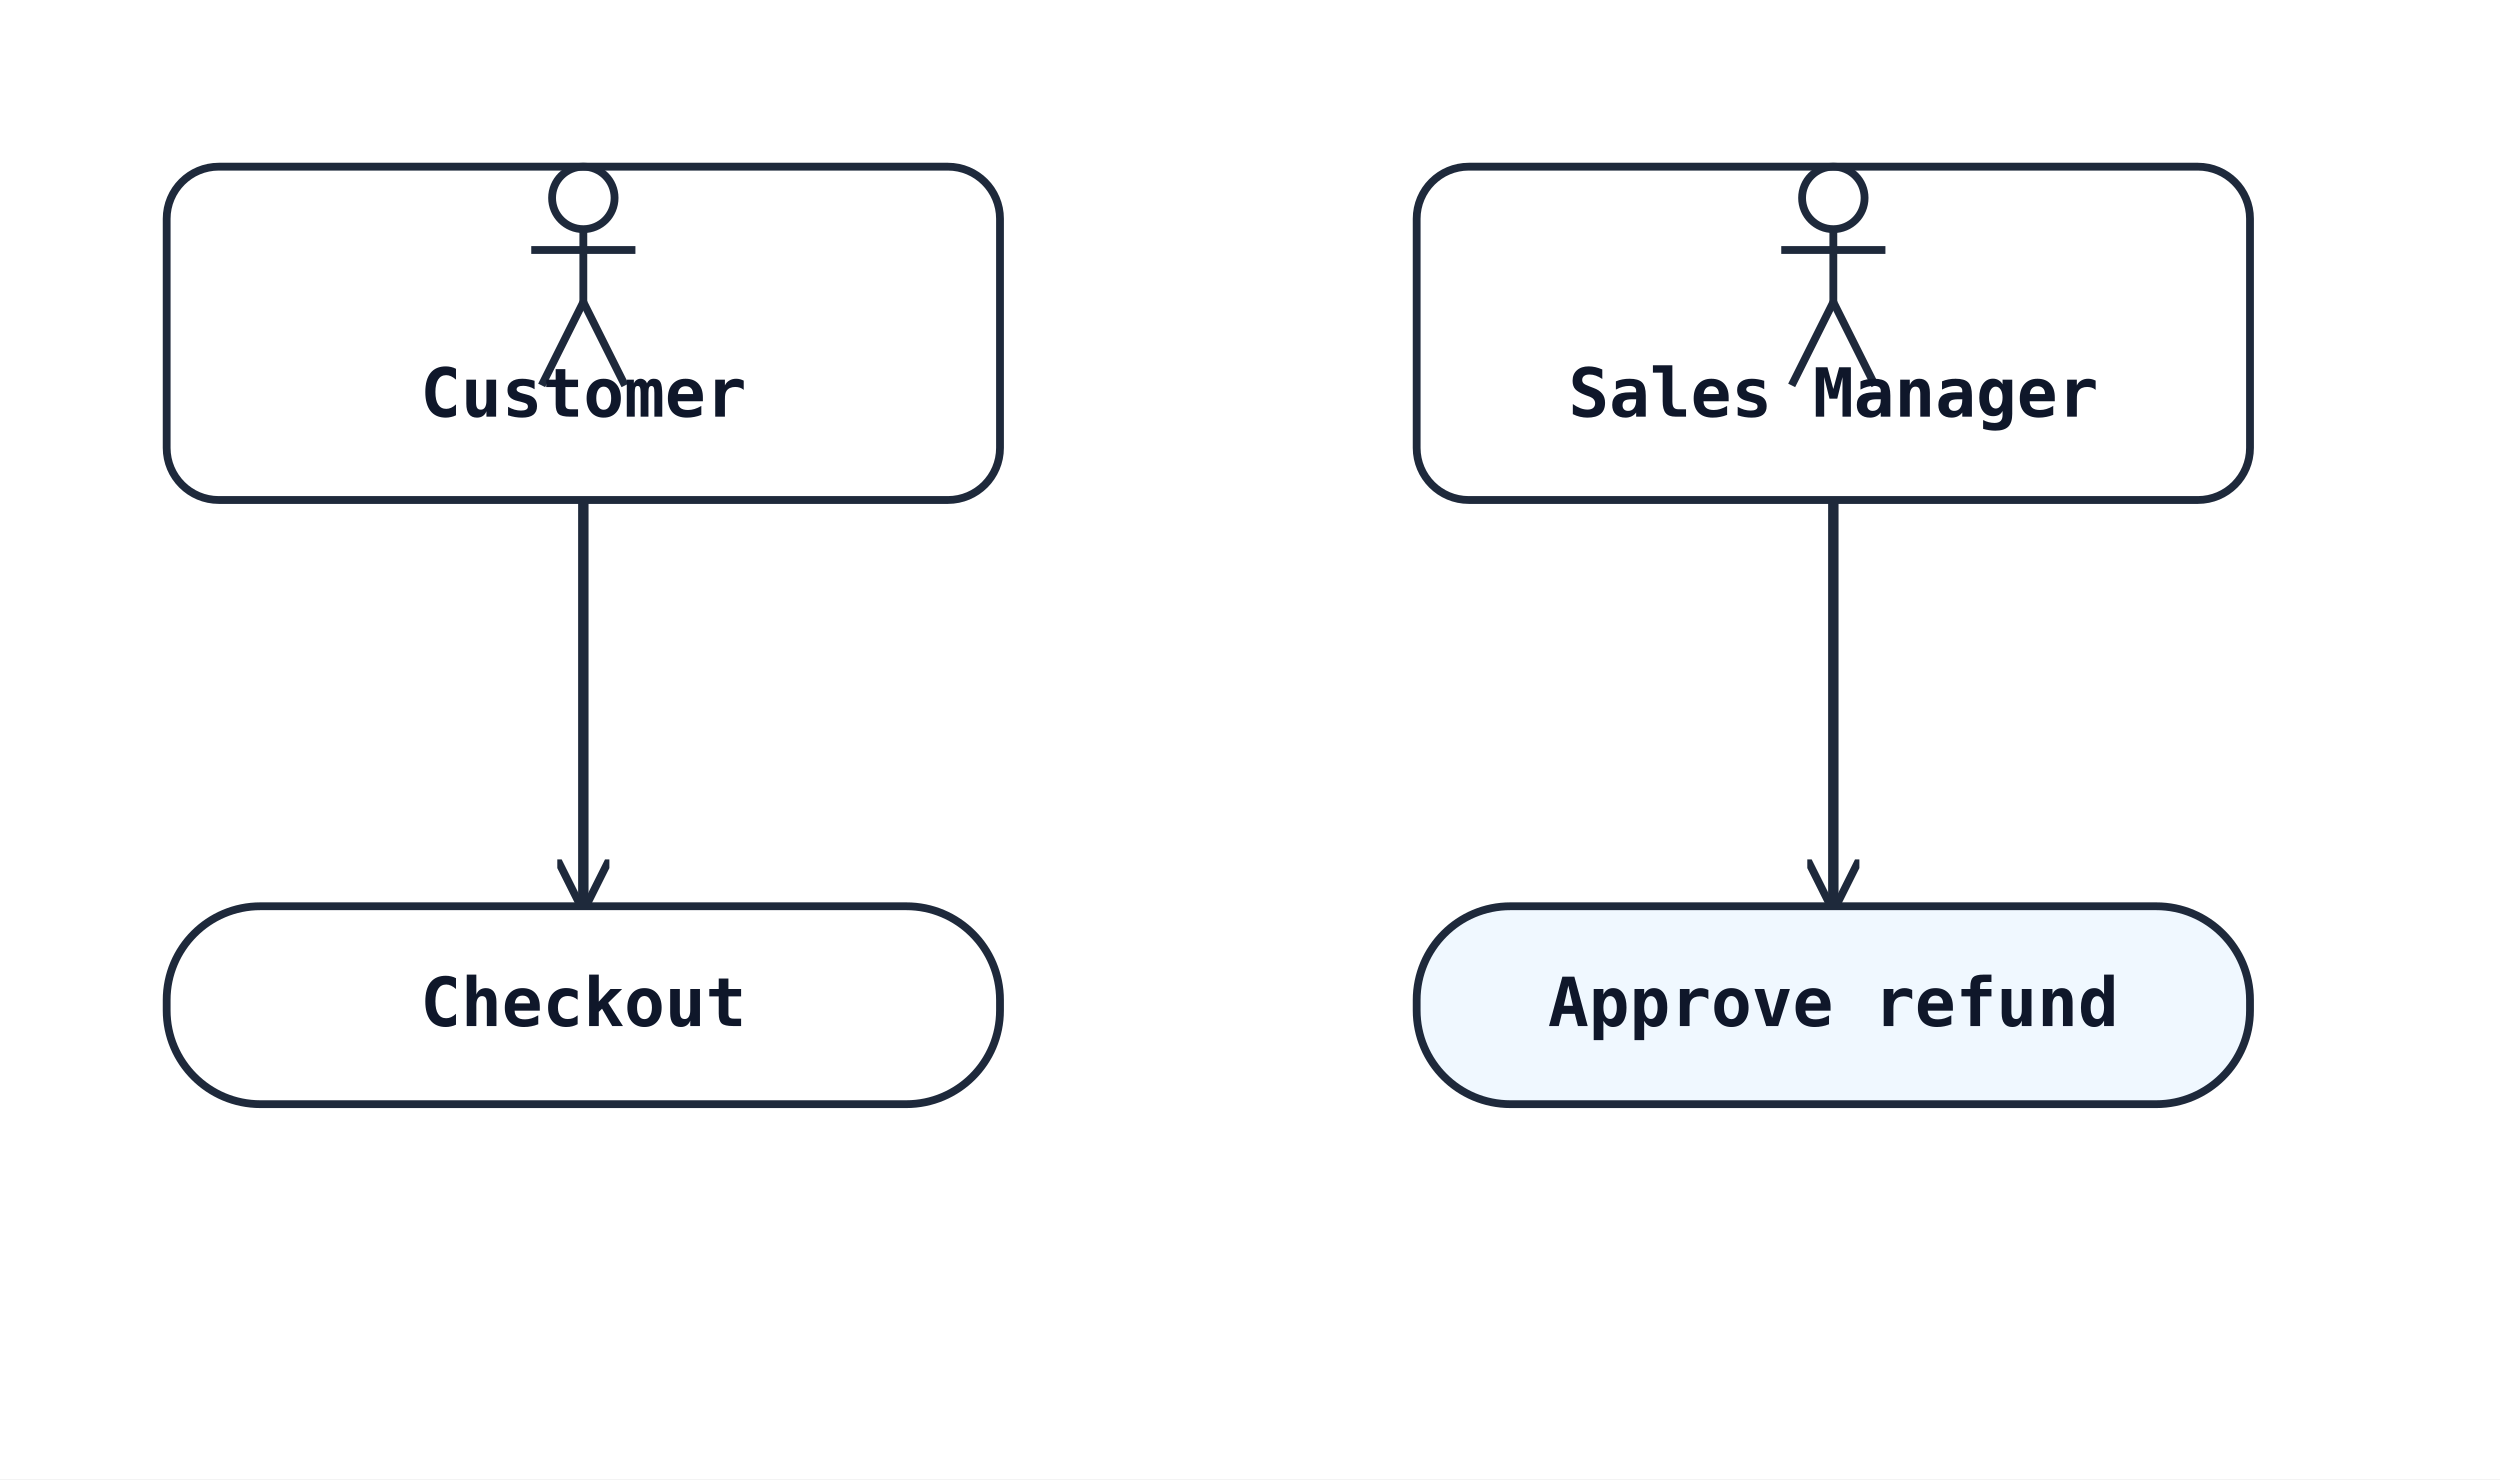
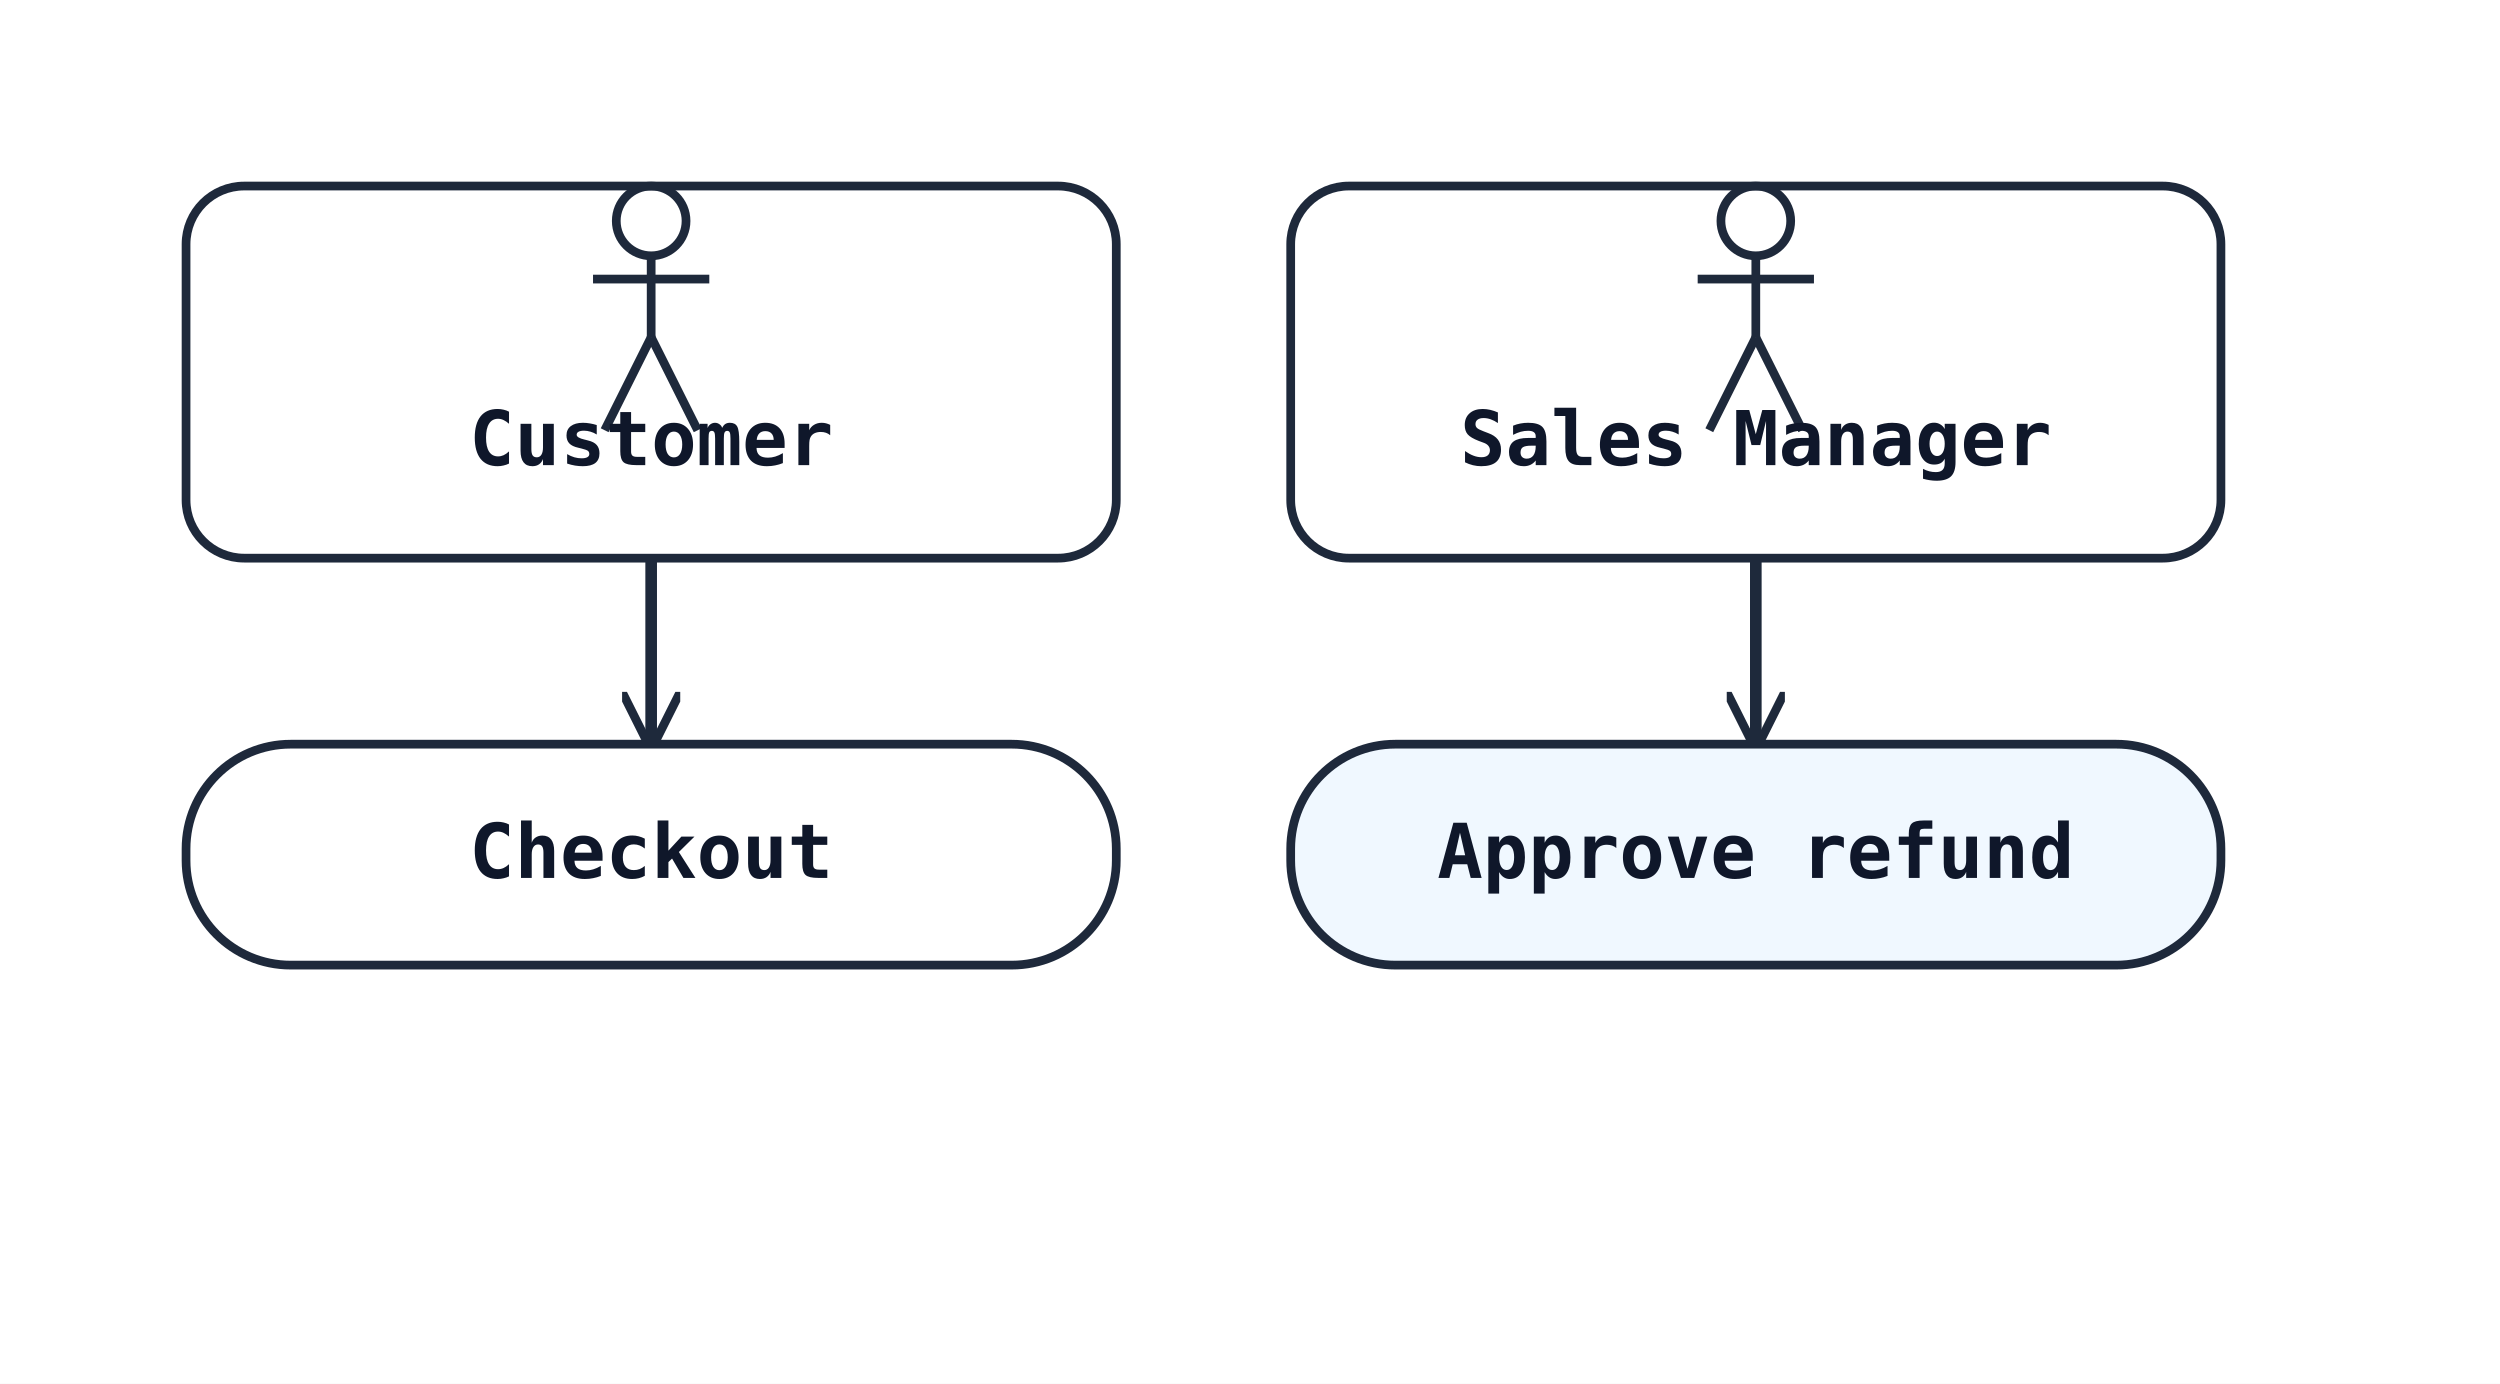
- <svg xmlns="http://www.w3.org/2000/svg" width="480" height="284" viewBox="0 0 480 284" data-orientation="LeftToRight">
+ <svg xmlns="http://www.w3.org/2000/svg" width="430" height="238" viewBox="0 0 430 238" data-orientation="LeftToRight">
  <rect width="100%" height="100%" fill="#ffffff" />
  <defs>
    <marker id="arrow-open" viewBox="0 0 10 10" refX="9" refY="5" markerWidth="10" markerHeight="10" markerUnits="userSpaceOnUse" orient="auto-start-reverse">
      <path d="M0,0 L10,5 L0,10" fill="none" stroke="#1e293b" stroke-width="1.5" />
    </marker>
    <marker id="arrow-triangle" viewBox="0 0 16 16" refX="15" refY="8" markerWidth="16" markerHeight="16" markerUnits="userSpaceOnUse" orient="auto-start-reverse">
      <polygon points="0,1 14,8 0,15" fill="#ffffff" stroke="#1e293b" stroke-width="1.5" fill-rule="nonzero" />
    </marker>
    <marker id="arrow-diamond-filled" viewBox="0 0 14 10" refX="13" refY="5" markerWidth="14" markerHeight="10" markerUnits="userSpaceOnUse" orient="auto-start-reverse">
      <path d="M0,5 L7,0 L14,5 L7,10 z" fill="#1e293b" stroke="#1e293b" stroke-width="1" />
    </marker>
    <marker id="arrow-diamond-open" viewBox="0 0 14 10" refX="13" refY="5" markerWidth="14" markerHeight="10" markerUnits="userSpaceOnUse" orient="auto-start-reverse">
      <path d="M0,5 L7,0 L14,5 L7,10 z" fill="#ffffff" stroke="#1e293b" stroke-width="1" />
    </marker>
  </defs>
  <defs>
    <marker id="arrow-triangle-filled" viewBox="0 0 12 12" refX="11" refY="6" markerWidth="12" markerHeight="12" markerUnits="userSpaceOnUse" orient="auto-start-reverse">
      <polygon points="0,0 12,6 0,12" fill="#1e293b" stroke="#1e293b" stroke-width="1.5" />
    </marker>
    <marker id="arrow-box-filled" viewBox="0 0 12 12" refX="11" refY="6" markerWidth="12" markerHeight="12" markerUnits="userSpaceOnUse" orient="auto-start-reverse">
      <rect x="2" y="2" width="8" height="8" fill="#1e293b" stroke="#1e293b" stroke-width="1.5" />
    </marker>
    <marker id="arrow-plus" viewBox="0 0 12 12" refX="11" refY="6" markerWidth="12" markerHeight="12" markerUnits="userSpaceOnUse" orient="auto-start-reverse">
      <path d="M6,1 L6,11 M1,6 L11,6" fill="none" stroke="#1e293b" stroke-width="1.8" stroke-linecap="round" />
    </marker>
    <marker id="arrow-cross" viewBox="0 0 12 12" refX="11" refY="6" markerWidth="12" markerHeight="12" markerUnits="userSpaceOnUse" orient="auto-start-reverse">
      <path d="M2,2 L10,10 M10,2 L2,10" fill="none" stroke="#1e293b" stroke-width="1.8" stroke-linecap="round" />
    </marker>
    <marker id="arrow-bracket-open" viewBox="0 0 12 14" refX="11" refY="7" markerWidth="12" markerHeight="14" markerUnits="userSpaceOnUse" orient="auto-start-reverse">
      <path d="M10,1 L4,1 L4,13 L10,13" fill="none" stroke="#1e293b" stroke-width="1.8" stroke-linecap="round" stroke-linejoin="round" />
    </marker>
    <marker id="arrow-circle-open" viewBox="0 0 12 12" refX="11" refY="6" markerWidth="12" markerHeight="12" markerUnits="userSpaceOnUse" orient="auto-start-reverse">
      <circle cx="6" cy="6" r="4" fill="#ffffff" stroke="#1e293b" stroke-width="1.5" />
    </marker>
    <marker id="arrow-circle-filled" viewBox="0 0 12 12" refX="11" refY="6" markerWidth="12" markerHeight="12" markerUnits="userSpaceOnUse" orient="auto-start-reverse">
      <circle cx="6" cy="6" r="4" fill="#1e293b" stroke="#1e293b" stroke-width="1.5" />
    </marker>
    <marker id="arrow-double-open" viewBox="0 0 16 12" refX="15" refY="6" markerWidth="16" markerHeight="12" markerUnits="userSpaceOnUse" orient="auto-start-reverse">
      <path d="M0,1 L8,6 L0,11 M7,1 L15,6 L7,11" fill="none" stroke="#1e293b" stroke-width="1.5" stroke-linejoin="round" />
    </marker>
  </defs>
-   <polyline class="uml-relation" data-uml-from="Customer" data-uml-to="UC1" data-uml-arrow="--&gt;" points="112,96 112,135 112,174" fill="none" stroke="#1e293b" stroke-width="2" marker-end="url(#arrow-open)" />
-   <polyline class="uml-relation" data-uml-from="Manager" data-uml-to="UC2" data-uml-arrow="--&gt;" points="352,96 352,135 352,174" fill="none" stroke="#1e293b" stroke-width="2" marker-end="url(#arrow-open)" />
-   <rect class="uml-business-usecase" data-uml-kind="business-usecase" x="32" y="174" width="160" height="38" rx="18" ry="18" fill="#ffffff" stroke="#1e293b" stroke-width="1.5" />
-   <text x="112" y="197" text-anchor="middle" font-family="monospace" font-size="13" font-weight="600" fill="#0f172a">Checkout</text>
-   <rect class="uml-business-usecase" data-uml-kind="business-usecase" x="272" y="174" width="160" height="38" rx="18" ry="18" fill="#f0f8ff" stroke="#1e293b" stroke-width="1.5" />
-   <text x="352" y="197" text-anchor="middle" font-family="monospace" font-size="13" font-weight="600" fill="#0f172a">Approve refund</text>
+   <polyline class="uml-relation" data-uml-from="Customer" data-uml-to="UC1" data-uml-arrow="--&gt;" points="112,96 112,112 112,128" fill="none" stroke="#1e293b" stroke-width="2" marker-end="url(#arrow-open)" />
+   <polyline class="uml-relation" data-uml-from="Manager" data-uml-to="UC2" data-uml-arrow="--&gt;" points="302,96 302,112 302,128" fill="none" stroke="#1e293b" stroke-width="2" marker-end="url(#arrow-open)" />
+   <rect class="uml-business-usecase" data-uml-kind="business-usecase" x="32" y="128" width="160" height="38" rx="18" ry="18" fill="#ffffff" stroke="#1e293b" stroke-width="1.5" />
+   <text x="112" y="151" text-anchor="middle" font-family="monospace" font-size="13" font-weight="600" fill="#0f172a">Checkout</text>
+   <rect class="uml-business-usecase" data-uml-kind="business-usecase" x="222" y="128" width="160" height="38" rx="18" ry="18" fill="#f0f8ff" stroke="#1e293b" stroke-width="1.5" />
+   <text x="302" y="151" text-anchor="middle" font-family="monospace" font-size="13" font-weight="600" fill="#0f172a">Approve refund</text>
  <rect class="uml-business-actor" data-uml-kind="business-actor" x="32" y="32" width="160" height="64" rx="10" ry="10" fill="#ffffff" stroke="#1e293b" stroke-width="1.5" />
  <circle cx="112" cy="38" r="6" fill="none" stroke="#1e293b" stroke-width="1.5" />
  <line x1="112" y1="44" x2="112" y2="58" stroke="#1e293b" stroke-width="1.5" />
  <line x1="102" y1="48" x2="122" y2="48" stroke="#1e293b" stroke-width="1.5" />
  <line x1="112" y1="58" x2="104" y2="74" stroke="#1e293b" stroke-width="1.5" />
  <line x1="112" y1="58" x2="120" y2="74" stroke="#1e293b" stroke-width="1.5" />
  <text x="112" y="80" text-anchor="middle" font-family="monospace" font-size="13" font-weight="600" fill="#0f172a">Customer</text>
-   <rect class="uml-business-actor" data-uml-kind="business-actor" x="272" y="32" width="160" height="64" rx="10" ry="10" fill="#ffffff" stroke="#1e293b" stroke-width="1.5" />
-   <circle cx="352" cy="38" r="6" fill="none" stroke="#1e293b" stroke-width="1.5" />
-   <line x1="352" y1="44" x2="352" y2="58" stroke="#1e293b" stroke-width="1.5" />
-   <line x1="342" y1="48" x2="362" y2="48" stroke="#1e293b" stroke-width="1.5" />
-   <line x1="352" y1="58" x2="344" y2="74" stroke="#1e293b" stroke-width="1.5" />
-   <line x1="352" y1="58" x2="360" y2="74" stroke="#1e293b" stroke-width="1.5" />
-   <text x="352" y="80" text-anchor="middle" font-family="monospace" font-size="13" font-weight="600" fill="#0f172a">Sales Manager</text>
+   <rect class="uml-business-actor" data-uml-kind="business-actor" x="222" y="32" width="160" height="64" rx="10" ry="10" fill="#ffffff" stroke="#1e293b" stroke-width="1.5" />
+   <circle cx="302" cy="38" r="6" fill="none" stroke="#1e293b" stroke-width="1.5" />
+   <line x1="302" y1="44" x2="302" y2="58" stroke="#1e293b" stroke-width="1.5" />
+   <line x1="292" y1="48" x2="312" y2="48" stroke="#1e293b" stroke-width="1.5" />
+   <line x1="302" y1="58" x2="294" y2="74" stroke="#1e293b" stroke-width="1.5" />
+   <line x1="302" y1="58" x2="310" y2="74" stroke="#1e293b" stroke-width="1.5" />
+   <text x="302" y="80" text-anchor="middle" font-family="monospace" font-size="13" font-weight="600" fill="#0f172a">Sales Manager</text>
</svg>
